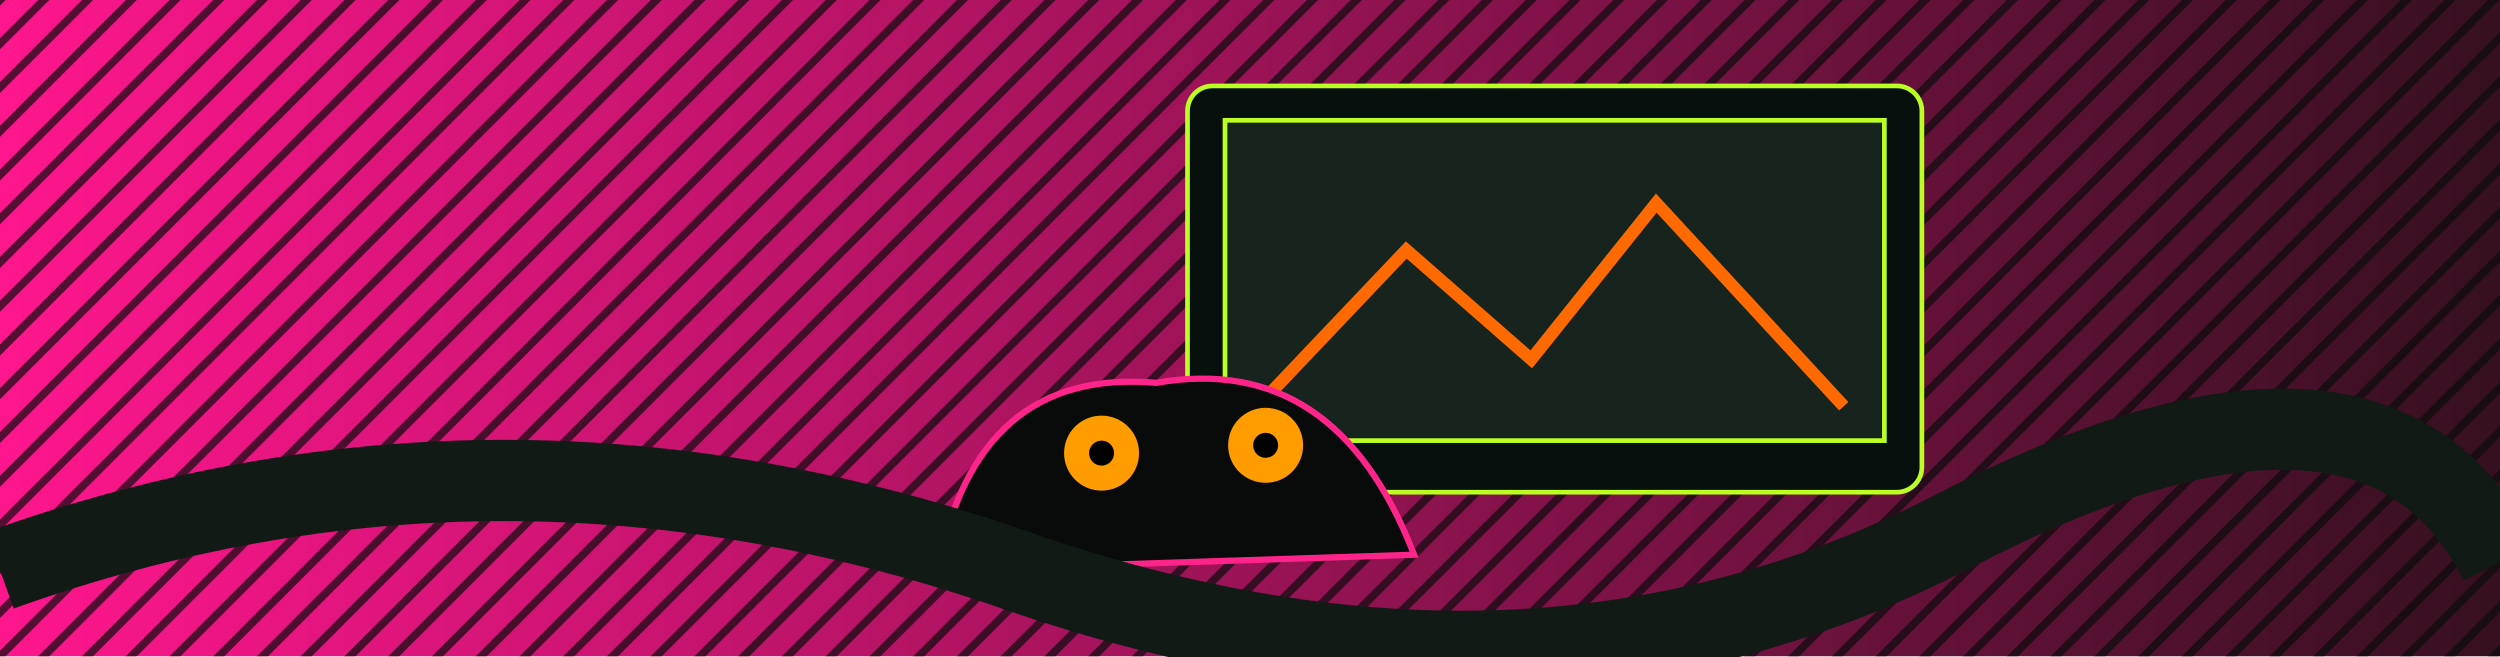
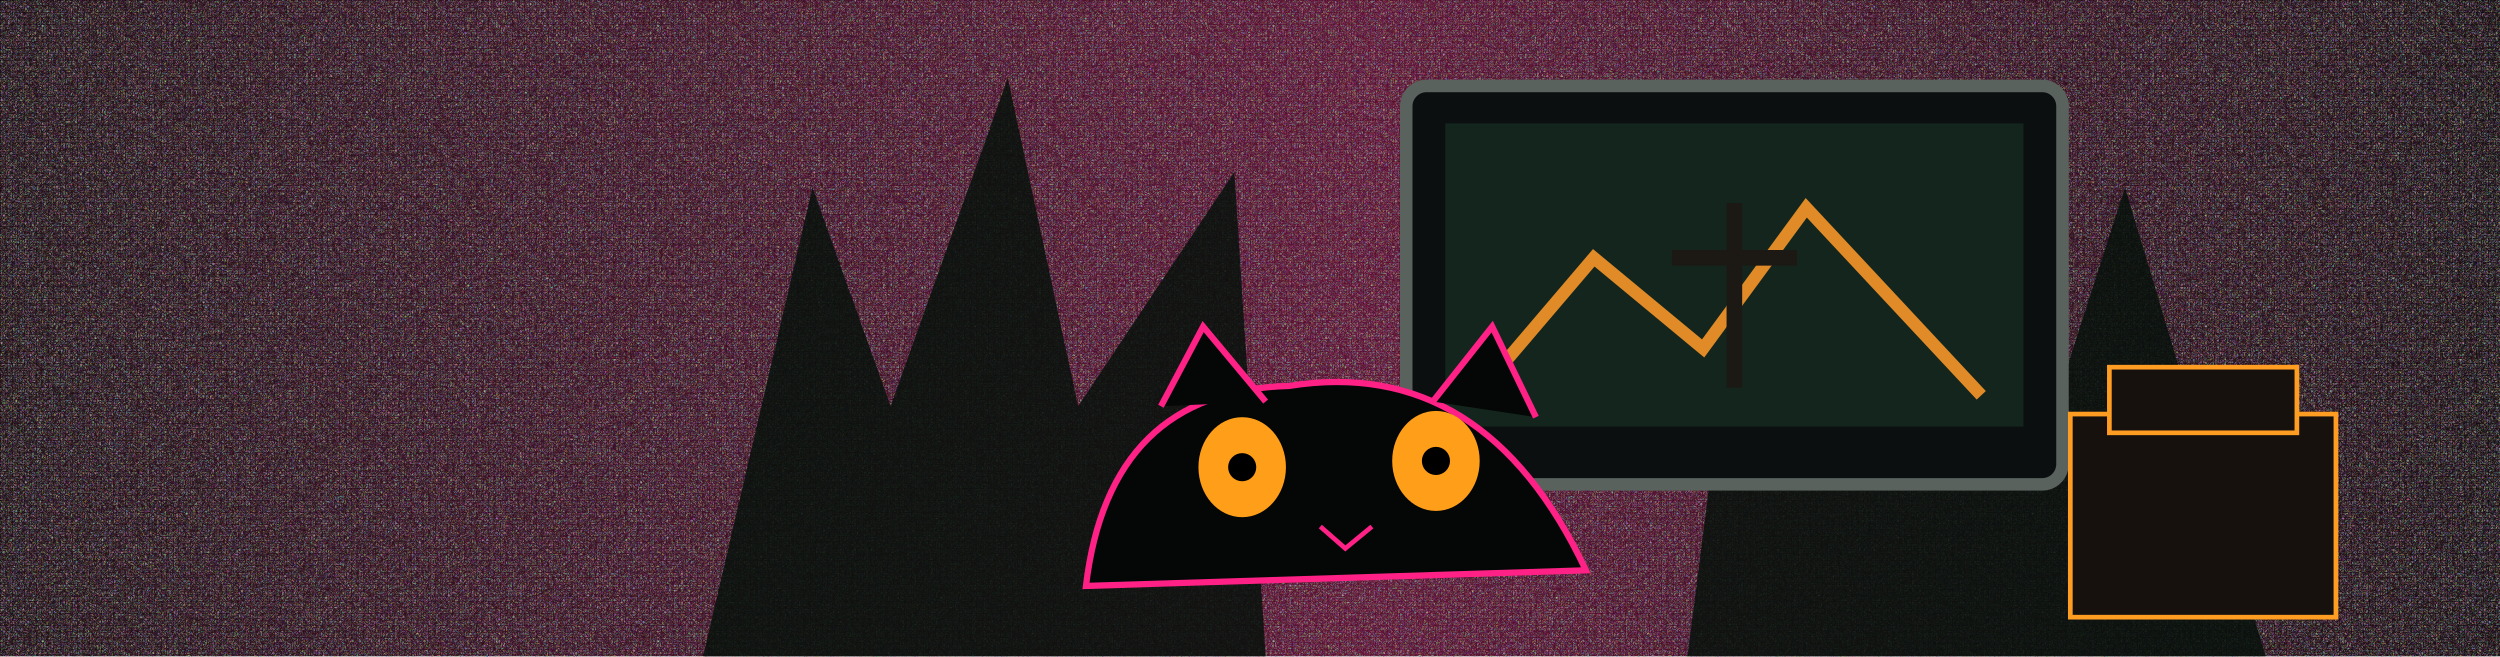
<svg xmlns="http://www.w3.org/2000/svg" viewBox="0 0 1600 420">
  <defs>
-     <linearGradient id="g">
-       <stop stop-color="#ff168d" />
-       <stop offset="1" stop-color="#35101f" />
+     <linearGradient id="b">
+       <stop stop-color="#18070e" />
+       <stop offset=".55" stop-color="#5b082d" />
+       <stop offset="1" stop-color="#10050a" />
    </linearGradient>
-     <pattern id="p" width="28" height="28" patternUnits="userSpaceOnUse">
-       <path d="M0 28L28 0M-8 8L8-8M20 36L36 20" stroke="#0a0b0c" stroke-width="5" />
-     </pattern>
+     <filter id="n">
+       <feTurbulence baseFrequency=".65" numOctaves="3" />
+       <feColorMatrix values="1 0 0 0 0 0 1 0 0 0 0 0 1 0 0 0 0 .14 0" />
+     </filter>
  </defs>
-   <rect width="1600" height="420" fill="url(#g)" />
-   <rect width="1600" height="420" fill="url(#p)" opacity=".7" />
-   <g fill="#08100d" stroke="#baff21" stroke-width="3" transform="translate(760 55)">
-     <rect width="470" height="260" rx="16" />
-     <rect x="24" y="22" width="422" height="205" fill="#16241d" />
-     <path d="M45 205L140 105l80 70 80-100 120 130" fill="none" stroke="#ff6a00" stroke-width="8" />
+   <rect width="1600" height="420" fill="url(#b)" />
+   <rect width="1600" height="420" filter="url(#n)" />
+   <g fill="#06100b" opacity=".85">
+     <path d="M450 420l70-300 50 140 75-210 45 210 100-150 20 310z" />
+     <path d="M1450 420l-90-300-50 155-80-205-35 220-80-145-35 275z" />
  </g>
-   <g transform="translate(600 205)">
-     <path d="M0 160Q25 30 140 40q115-20 165 110z" fill="#080b0a" stroke="#ff2489" stroke-width="4" />
-     <circle cx="105" cy="85" r="24" fill="#ff9d00" />
-     <circle cx="210" cy="80" r="24" fill="#ff9d00" />
-     <circle cx="105" cy="85" r="8" />
-     <circle cx="210" cy="80" r="8" />
+   <g transform="translate(900 55)">
+     <rect width="420" height="255" rx="13" fill="#0b0f10" stroke="#59625d" stroke-width="8" />
+     <rect x="25" y="24" width="370" height="194" fill="#13251d" />
+     <path d="M45 198L120 110l70 58 66-90 112 120" fill="none" stroke="#e18a28" stroke-width="8" />
+     <path d="M210 75v118M170 110h80" stroke="#1c1813" stroke-width="10" />
  </g>
-   <path d="M0 365Q320 250 650 365T1250 340T1600 360" fill="none" stroke="#111a14" stroke-width="52" />
+   <g transform="translate(675 205)">
+     <path d="M20 170Q35 45 150 42q125-20 190 118z" fill="#050707" stroke="#ff2186" stroke-width="4" />
+     <path d="M68 55L95 4l40 48M242 52l38-48 28 58" fill="#050707" stroke="#ff2186" stroke-width="4" />
+     <ellipse cx="120" cy="94" rx="28" ry="32" fill="#ff9e18" />
+     <ellipse cx="244" cy="90" rx="28" ry="32" fill="#ff9e18" />
+     <circle cx="120" cy="94" r="9" />
+     <circle cx="244" cy="90" r="9" />
+     <path d="M170 132l16 14 17-14" fill="none" stroke="#ff2186" stroke-width="3" />
+   </g>
+   <g transform="translate(1325 225)" fill="#16110d" stroke="#ff9c22" stroke-width="3">
+     <path d="M0 40h170v130H0z" />
+     <path d="M25 10h120v42H25z" />
+   </g>
</svg>
